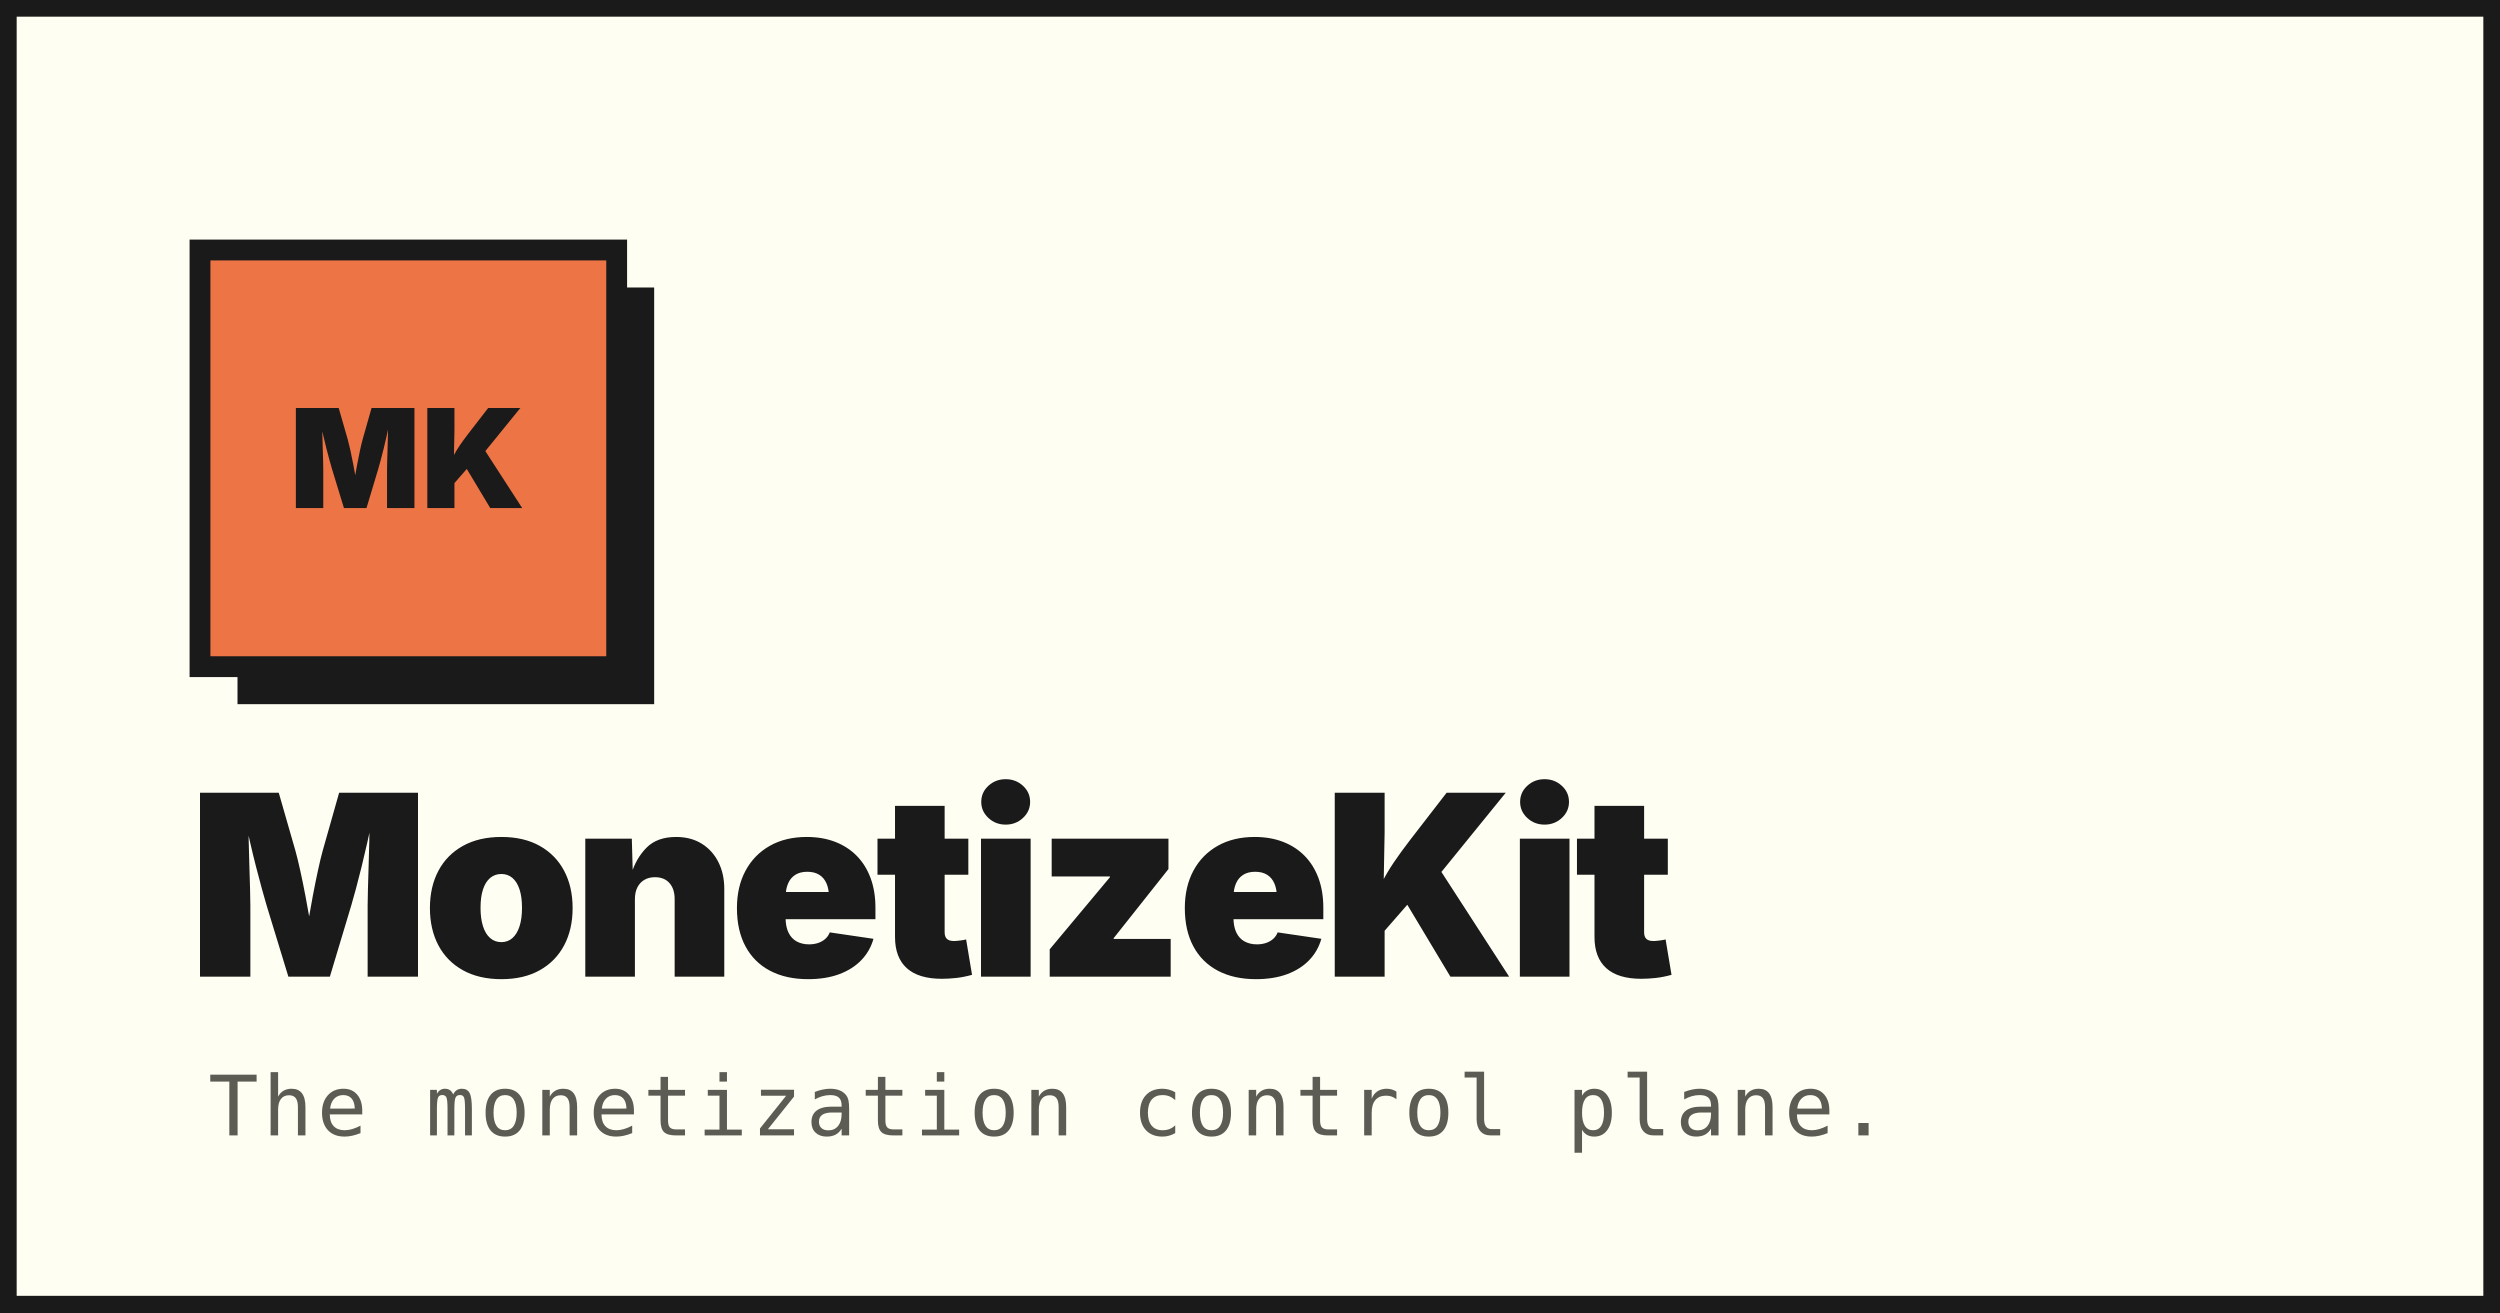
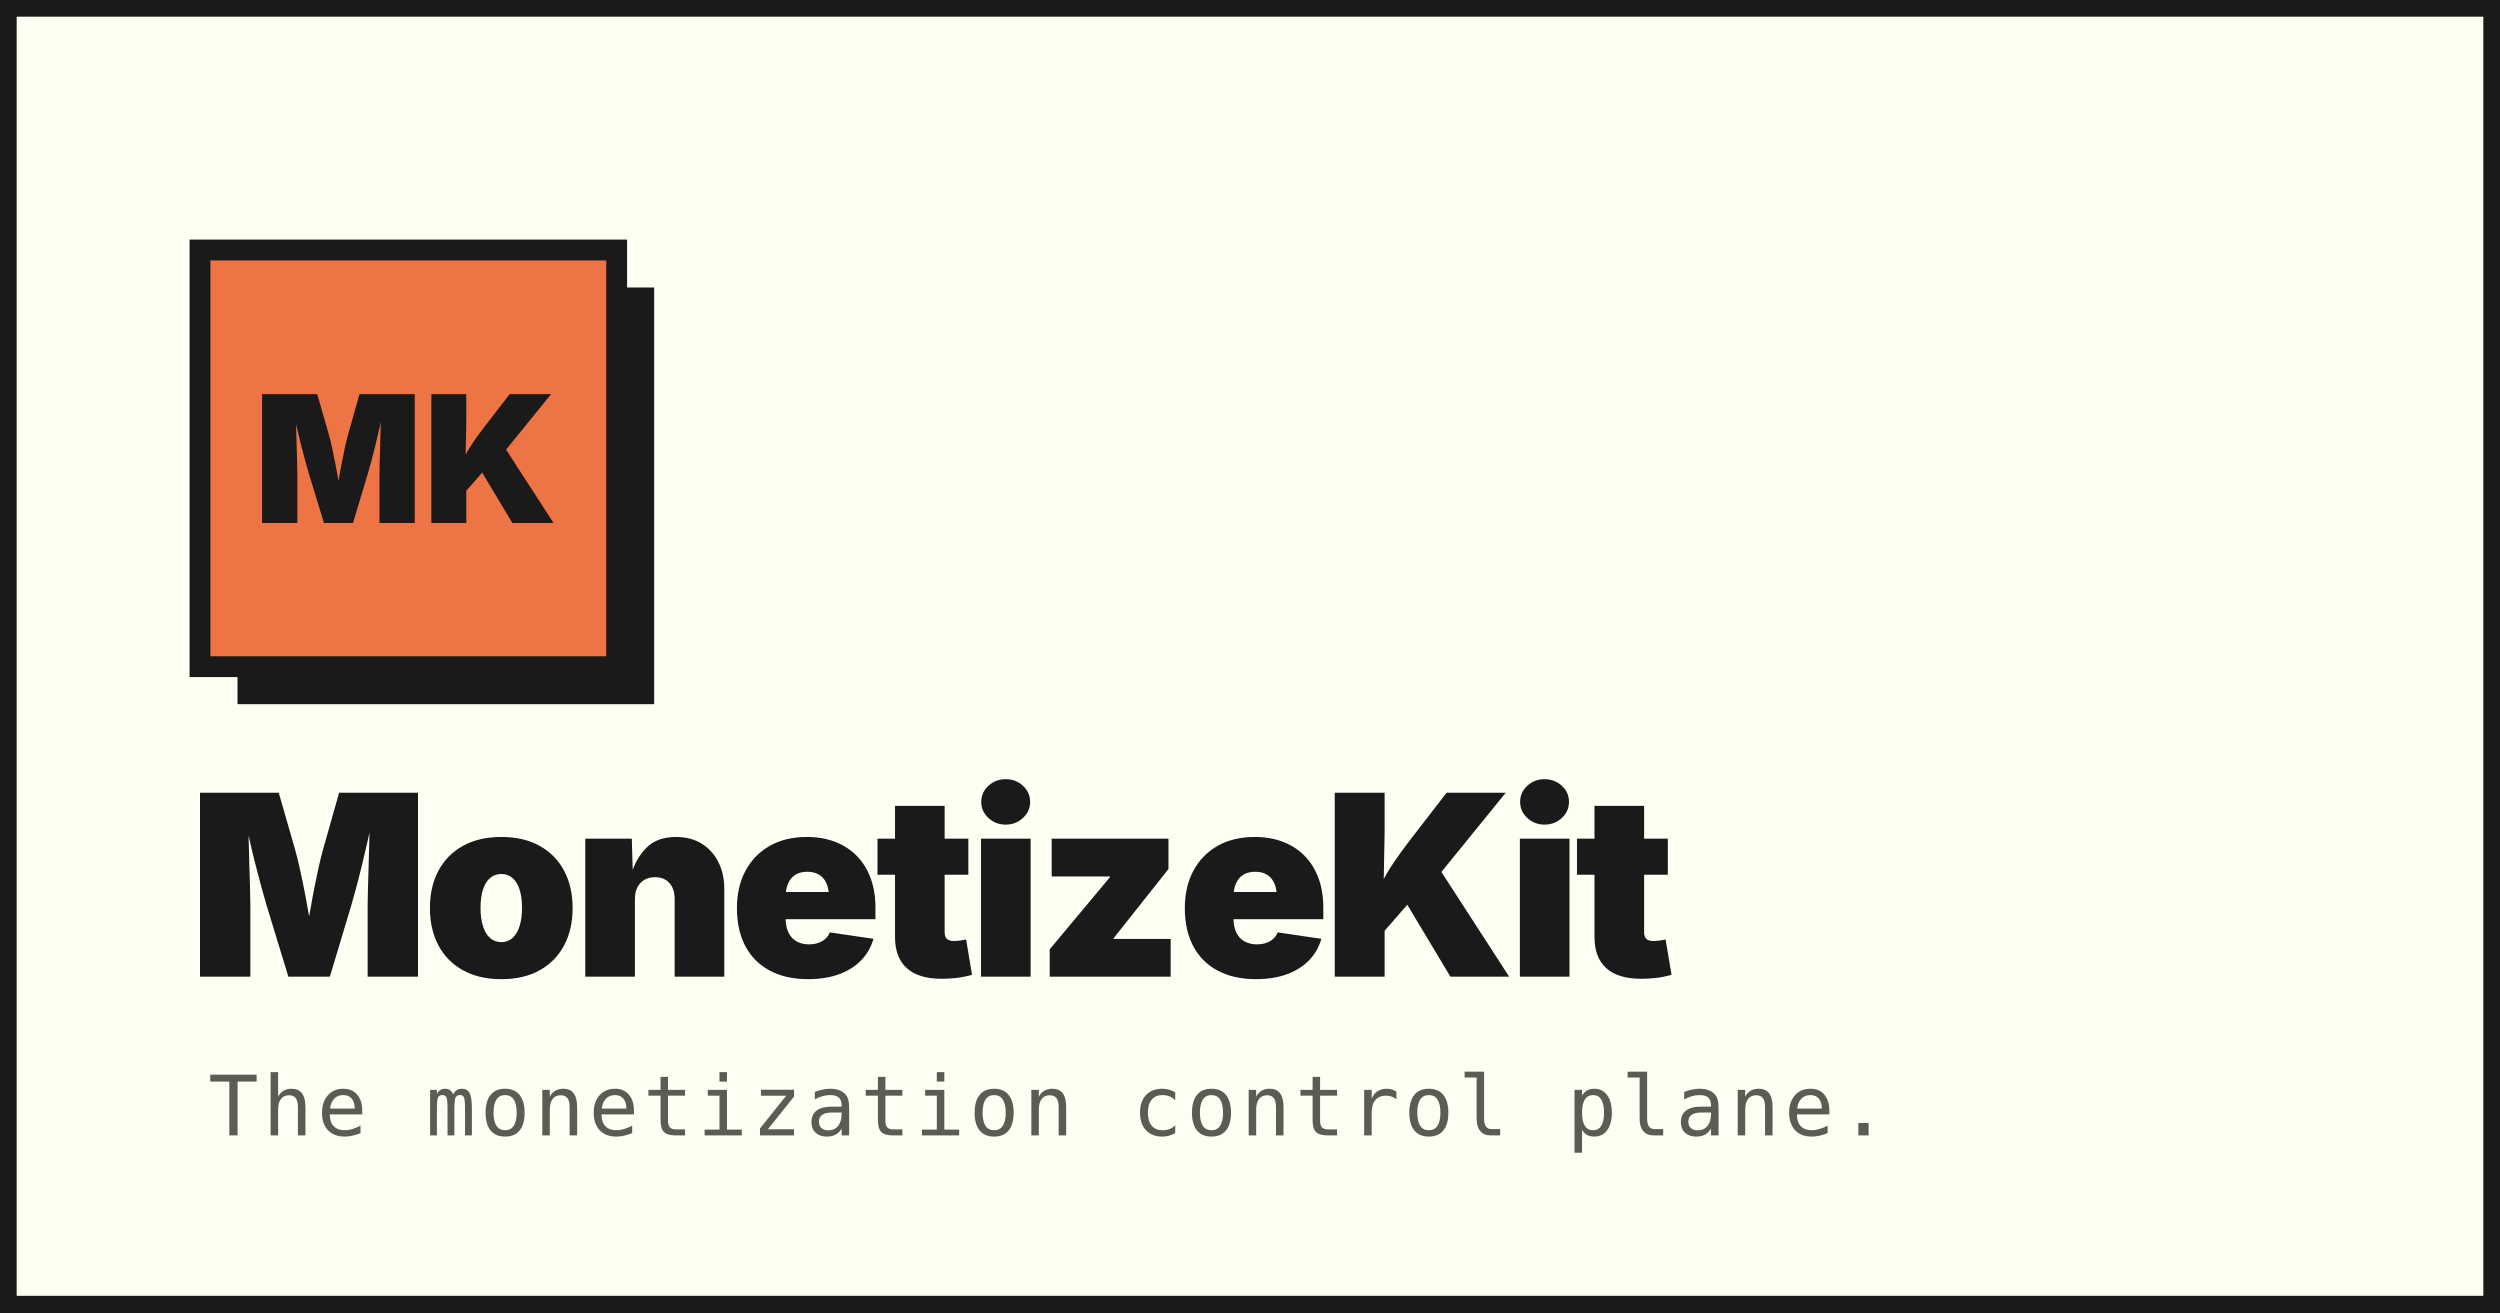
<svg xmlns="http://www.w3.org/2000/svg" viewBox="0 0 1200 630" width="1200" height="630" role="img" aria-label="MonetizeKit - The monetization control plane.">
  <rect x="0" y="0" width="1200" height="630" fill="#FFFEF3" />
  <rect x="0" y="0" width="1200" height="630" fill="none" stroke="#1A1A1A" stroke-width="16" />
  <g transform="translate(96 120)">
    <rect x="18" y="18" width="200" height="200" fill="#1A1A1A" />
    <rect x="0" y="0" width="200" height="200" fill="#ED7445" stroke="#1A1A1A" stroke-width="10" />
-     <g fill="#1A1A1A" transform="translate(42.924 123.868) scale(0.066)">
+     <g fill="#1A1A1A" transform="translate(25.802 131.029) scale(0.085)">
      <path d="M246.094 0L46.875 0L46.875-727.539L358.398-727.539L423.828-500Q432.129-470.703 442.871-422.363Q453.613-374.023 464.111-318.604Q474.609-263.184 483.398-212.158Q492.188-161.133 497.070-125.977L497.070-125.977L460.449-125.977Q465.332-161.133 473.877-212.158Q482.422-263.184 492.920-318.604Q503.418-374.023 513.916-422.363Q524.414-470.703 532.715-500L532.715-500L597.168-727.539L909.180-727.539L909.180 0L709.961 0L709.961-281.250Q709.961-306.152 711.182-347.412Q712.402-388.672 713.867-437.988Q715.332-487.305 716.553-537.109Q717.773-586.914 717.773-628.906L717.773-628.906L729.004-628.906Q720.215-582.520 708.984-532.471Q697.754-482.422 686.035-434.814Q674.316-387.207 663.574-347.412Q652.832-307.617 645.020-281.250L645.020-281.250L560.547 0L396.484 0L310.547-281.250Q302.734-307.617 291.748-347.412Q280.762-387.207 268.555-434.814Q256.348-482.422 244.873-532.471Q233.398-582.520 224.121-628.906L224.121-628.906L238.281-628.906Q238.281-586.914 239.502-537.109Q240.723-487.305 242.188-437.988Q243.652-388.672 244.873-347.412Q246.094-306.152 246.094-281.250L246.094-281.250L246.094 0ZM1356.445-360.840L1152.832-127.441L1152.832-294.434Q1172.852-340.332 1191.895-377.197Q1210.938-414.063 1236.572-452.148Q1262.207-490.234 1300.781-540.527L1300.781-540.527L1445.313-727.539L1679.199-727.539L1375-353.027L1356.445-360.840ZM1200.195 0L1002.930 0L1002.930-727.539L1200.195-727.539L1200.195-571.289L1196.289-361.816L1200.195-265.625L1200.195 0ZM1692.871 0L1460.449 0L1285.156-292.480L1410.156-437.012L1692.871 0Z" />
    </g>
  </g>
  <g fill="#1A1A1A" transform="translate(90.311 468.815) scale(0.809)">
    <path d="M36.914 0L7.031 0L7.031-109.131L53.760-109.131L63.574-75Q64.819-70.605 66.431-63.354Q68.042-56.104 69.617-47.791Q71.191-39.478 72.510-31.824Q73.828-24.170 74.561-18.896L74.561-18.896L69.067-18.896Q69.800-24.170 71.082-31.824Q72.363-39.478 73.938-47.791Q75.513-56.104 77.087-63.354Q78.662-70.605 79.907-75L79.907-75L89.575-109.131L136.377-109.131L136.377 0L106.494 0L106.494-42.188Q106.494-45.923 106.677-52.112Q106.860-58.301 107.080-65.698Q107.300-73.096 107.483-80.566Q107.666-88.037 107.666-94.336L107.666-94.336L109.351-94.336Q108.032-87.378 106.348-79.871Q104.663-72.363 102.905-65.222Q101.147-58.081 99.536-52.112Q97.925-46.143 96.753-42.188L96.753-42.188L84.082 0L59.473 0L46.582-42.188Q45.410-46.143 43.762-52.112Q42.114-58.081 40.283-65.222Q38.452-72.363 36.731-79.871Q35.010-87.378 33.618-94.336L33.618-94.336L35.742-94.336Q35.742-88.037 35.925-80.566Q36.108-73.096 36.328-65.698Q36.548-58.301 36.731-52.112Q36.914-45.923 36.914-42.188L36.914-42.188L36.914 0ZM185.856 1.465L185.856 1.465Q172.526 1.465 163.005-3.845Q153.483-9.155 148.466-18.640Q143.449-28.125 143.449-40.723L143.449-40.723Q143.449-53.320 148.466-62.805Q153.483-72.290 163.005-77.600Q172.526-82.910 185.856-82.910L185.856-82.910Q199.187-82.910 208.635-77.600Q218.083-72.290 223.100-62.805Q228.117-53.320 228.117-40.723L228.117-40.723Q228.117-28.125 223.100-18.640Q218.083-9.155 208.635-3.845Q199.187 1.465 185.856 1.465ZM185.856-20.508L185.856-20.508Q189.665-20.508 192.412-22.925Q195.158-25.342 196.623-29.919Q198.088-34.497 198.088-40.869L198.088-40.869Q198.088-47.314 196.623-51.782Q195.158-56.250 192.412-58.594Q189.665-60.938 185.856-60.938L185.856-60.938Q181.975-60.938 179.191-58.594Q176.408-56.250 174.943-51.782Q173.479-47.314 173.479-40.869L173.479-40.869Q173.479-34.497 174.943-29.919Q176.408-25.342 179.191-22.925Q181.975-20.508 185.856-20.508ZM265.072-45.996L265.072-45.996L265.072 0L235.629 0L235.629-81.885L263.241-81.885L263.827-60.938L262.948-60.938Q265.731-70.239 271.994-76.575Q278.256-82.910 289.535-82.910L289.535-82.910Q298.251-82.910 304.660-78.955Q311.068-75 314.584-68.042Q318.100-61.084 318.100-52.148L318.100-52.148L318.100 0L288.656 0L288.656-45.996Q288.656-52.075 285.580-55.554Q282.504-59.033 276.938-59.033L276.938-59.033Q273.349-59.033 270.675-57.458Q268.002-55.884 266.537-52.991Q265.072-50.098 265.072-45.996ZM367.799 1.465L367.799 1.465Q354.688 1.465 345.204-3.552Q335.719-8.569 330.665-18.018Q325.611-27.466 325.611-40.723L325.611-40.723Q325.611-53.394 330.702-62.878Q335.792-72.363 345.094-77.637Q354.396-82.910 367.066-82.910L367.066-82.910Q376.368-82.910 383.875-80.017Q391.383-77.124 396.729-71.667Q402.076-66.211 404.933-58.447Q407.789-50.684 407.789-40.869L407.789-40.869L407.789-34.131L334.693-34.131L334.693-50.244L394.020-50.244L380.250-46.875Q380.250-51.855 378.785-55.261Q377.320-58.667 374.464-60.461Q371.607-62.256 367.359-62.256L367.359-62.256Q363.111-62.256 360.255-60.461Q357.398-58.667 355.934-55.261Q354.469-51.855 354.469-46.875L354.469-46.875L354.469-35.156Q354.469-29.736 356.190-26.184Q357.911-22.632 361.061-20.911Q364.210-19.189 368.385-19.189L368.385-19.189Q371.388-19.189 373.841-20.032Q376.295-20.874 378.053-22.449Q379.811-24.023 380.689-26.294L380.689-26.294L406.617-22.485Q404.566-15.161 399.366-9.778Q394.166-4.395 386.219-1.465Q378.272 1.465 367.799 1.465ZM409.002-81.885L462.908-81.885L462.908-60.498L409.002-60.498L409.002-81.885ZM419.402-23.584L419.402-101.367L448.846-101.367L448.846-26.294Q448.846-23.730 450.164-22.449Q451.482-21.167 454.412-21.167L454.412-21.167Q455.730-21.167 458.257-21.497Q460.784-21.826 461.590-22.119L461.590-22.119L465.105-1.099Q460.052 0.293 455.584 0.769Q451.116 1.245 447.161 1.245L447.161 1.245Q433.392 1.245 426.397-5.054Q419.402-11.353 419.402-23.584L419.402-23.584ZM499.863 0L470.420 0L470.420-81.885L499.863-81.885L499.863 0ZM485.068-90.234L485.068-90.234Q479.063-90.234 474.814-94.189Q470.566-98.145 470.566-103.711L470.566-103.711Q470.566-109.351 474.814-113.269Q479.063-117.188 485.068-117.188L485.068-117.188Q491.074-117.188 495.322-113.269Q499.570-109.351 499.570-103.711L499.570-103.711Q499.570-98.145 495.322-94.189Q491.074-90.234 485.068-90.234ZM582.961 0L511.184 0L511.184-16.260L546.926-59.033L546.926-59.473L512.355-59.473L512.355-81.885L581.643-81.885L581.643-63.867L549.123-22.852L549.123-22.412L582.961-22.412L582.961 0ZM633.539 1.465L633.539 1.465Q620.429 1.465 610.944-3.552Q601.459-8.569 596.405-18.018Q591.352-27.466 591.352-40.723L591.352-40.723Q591.352-53.394 596.442-62.878Q601.532-72.363 610.834-77.637Q620.136-82.910 632.807-82.910L632.807-82.910Q642.108-82.910 649.616-80.017Q657.123-77.124 662.470-71.667Q667.816-66.211 670.673-58.447Q673.529-50.684 673.529-40.869L673.529-40.869L673.529-34.131L600.434-34.131L600.434-50.244L659.760-50.244L645.990-46.875Q645.990-51.855 644.525-55.261Q643.061-58.667 640.204-60.461Q637.348-62.256 633.100-62.256L633.100-62.256Q628.852-62.256 625.995-60.461Q623.139-58.667 621.674-55.261Q620.209-51.855 620.209-46.875L620.209-46.875L620.209-35.156Q620.209-29.736 621.930-26.184Q623.651-22.632 626.801-20.911Q629.950-19.189 634.125-19.189L634.125-19.189Q637.128-19.189 639.582-20.032Q642.035-20.874 643.793-22.449Q645.551-24.023 646.430-26.294L646.430-26.294L672.357-22.485Q670.307-15.161 665.106-9.778Q659.906-4.395 651.959-1.465Q644.013 1.465 633.539 1.465ZM733.336-54.126L702.794-19.116L702.794-44.165Q705.797-51.050 708.653-56.580Q711.510-62.109 715.355-67.822Q719.200-73.535 724.986-81.079L724.986-81.079L746.666-109.131L781.749-109.131L736.119-52.954L733.336-54.126ZM709.898 0L680.309 0L680.309-109.131L709.898-109.131L709.898-85.693L709.313-54.272L709.898-39.844L709.898 0ZM783.800 0L748.937 0L722.643-43.872L741.393-65.552L783.800 0ZM819.583 0L790.140 0L790.140-81.885L819.583-81.885L819.583 0ZM804.788-90.234L804.788-90.234Q798.782-90.234 794.534-94.189Q790.286-98.145 790.286-103.711L790.286-103.711Q790.286-109.351 794.534-113.269Q798.782-117.188 804.788-117.188L804.788-117.188Q810.794-117.188 815.042-113.269Q819.290-109.351 819.290-103.711L819.290-103.711Q819.290-98.145 815.042-94.189Q810.794-90.234 804.788-90.234ZM824.019-81.885L877.925-81.885L877.925-60.498L824.019-60.498L824.019-81.885ZM834.419-23.584L834.419-101.367L863.862-101.367L863.862-26.294Q863.862-23.730 865.181-22.449Q866.499-21.167 869.429-21.167L869.429-21.167Q870.747-21.167 873.274-21.497Q875.801-21.826 876.606-22.119L876.606-22.119L880.122-1.099Q875.068 0.293 870.601 0.769Q866.133 1.245 862.178 1.245L862.178 1.245Q848.408 1.245 841.414-5.054Q834.419-11.353 834.419-23.584L834.419-23.584Z" />
  </g>
  <text x="100" y="545" fill="#5C5C55" font-family="JetBrains Mono, ui-monospace, monospace" font-weight="500" font-size="40" letter-spacing="2">The monetization control plane.</text>
</svg>
